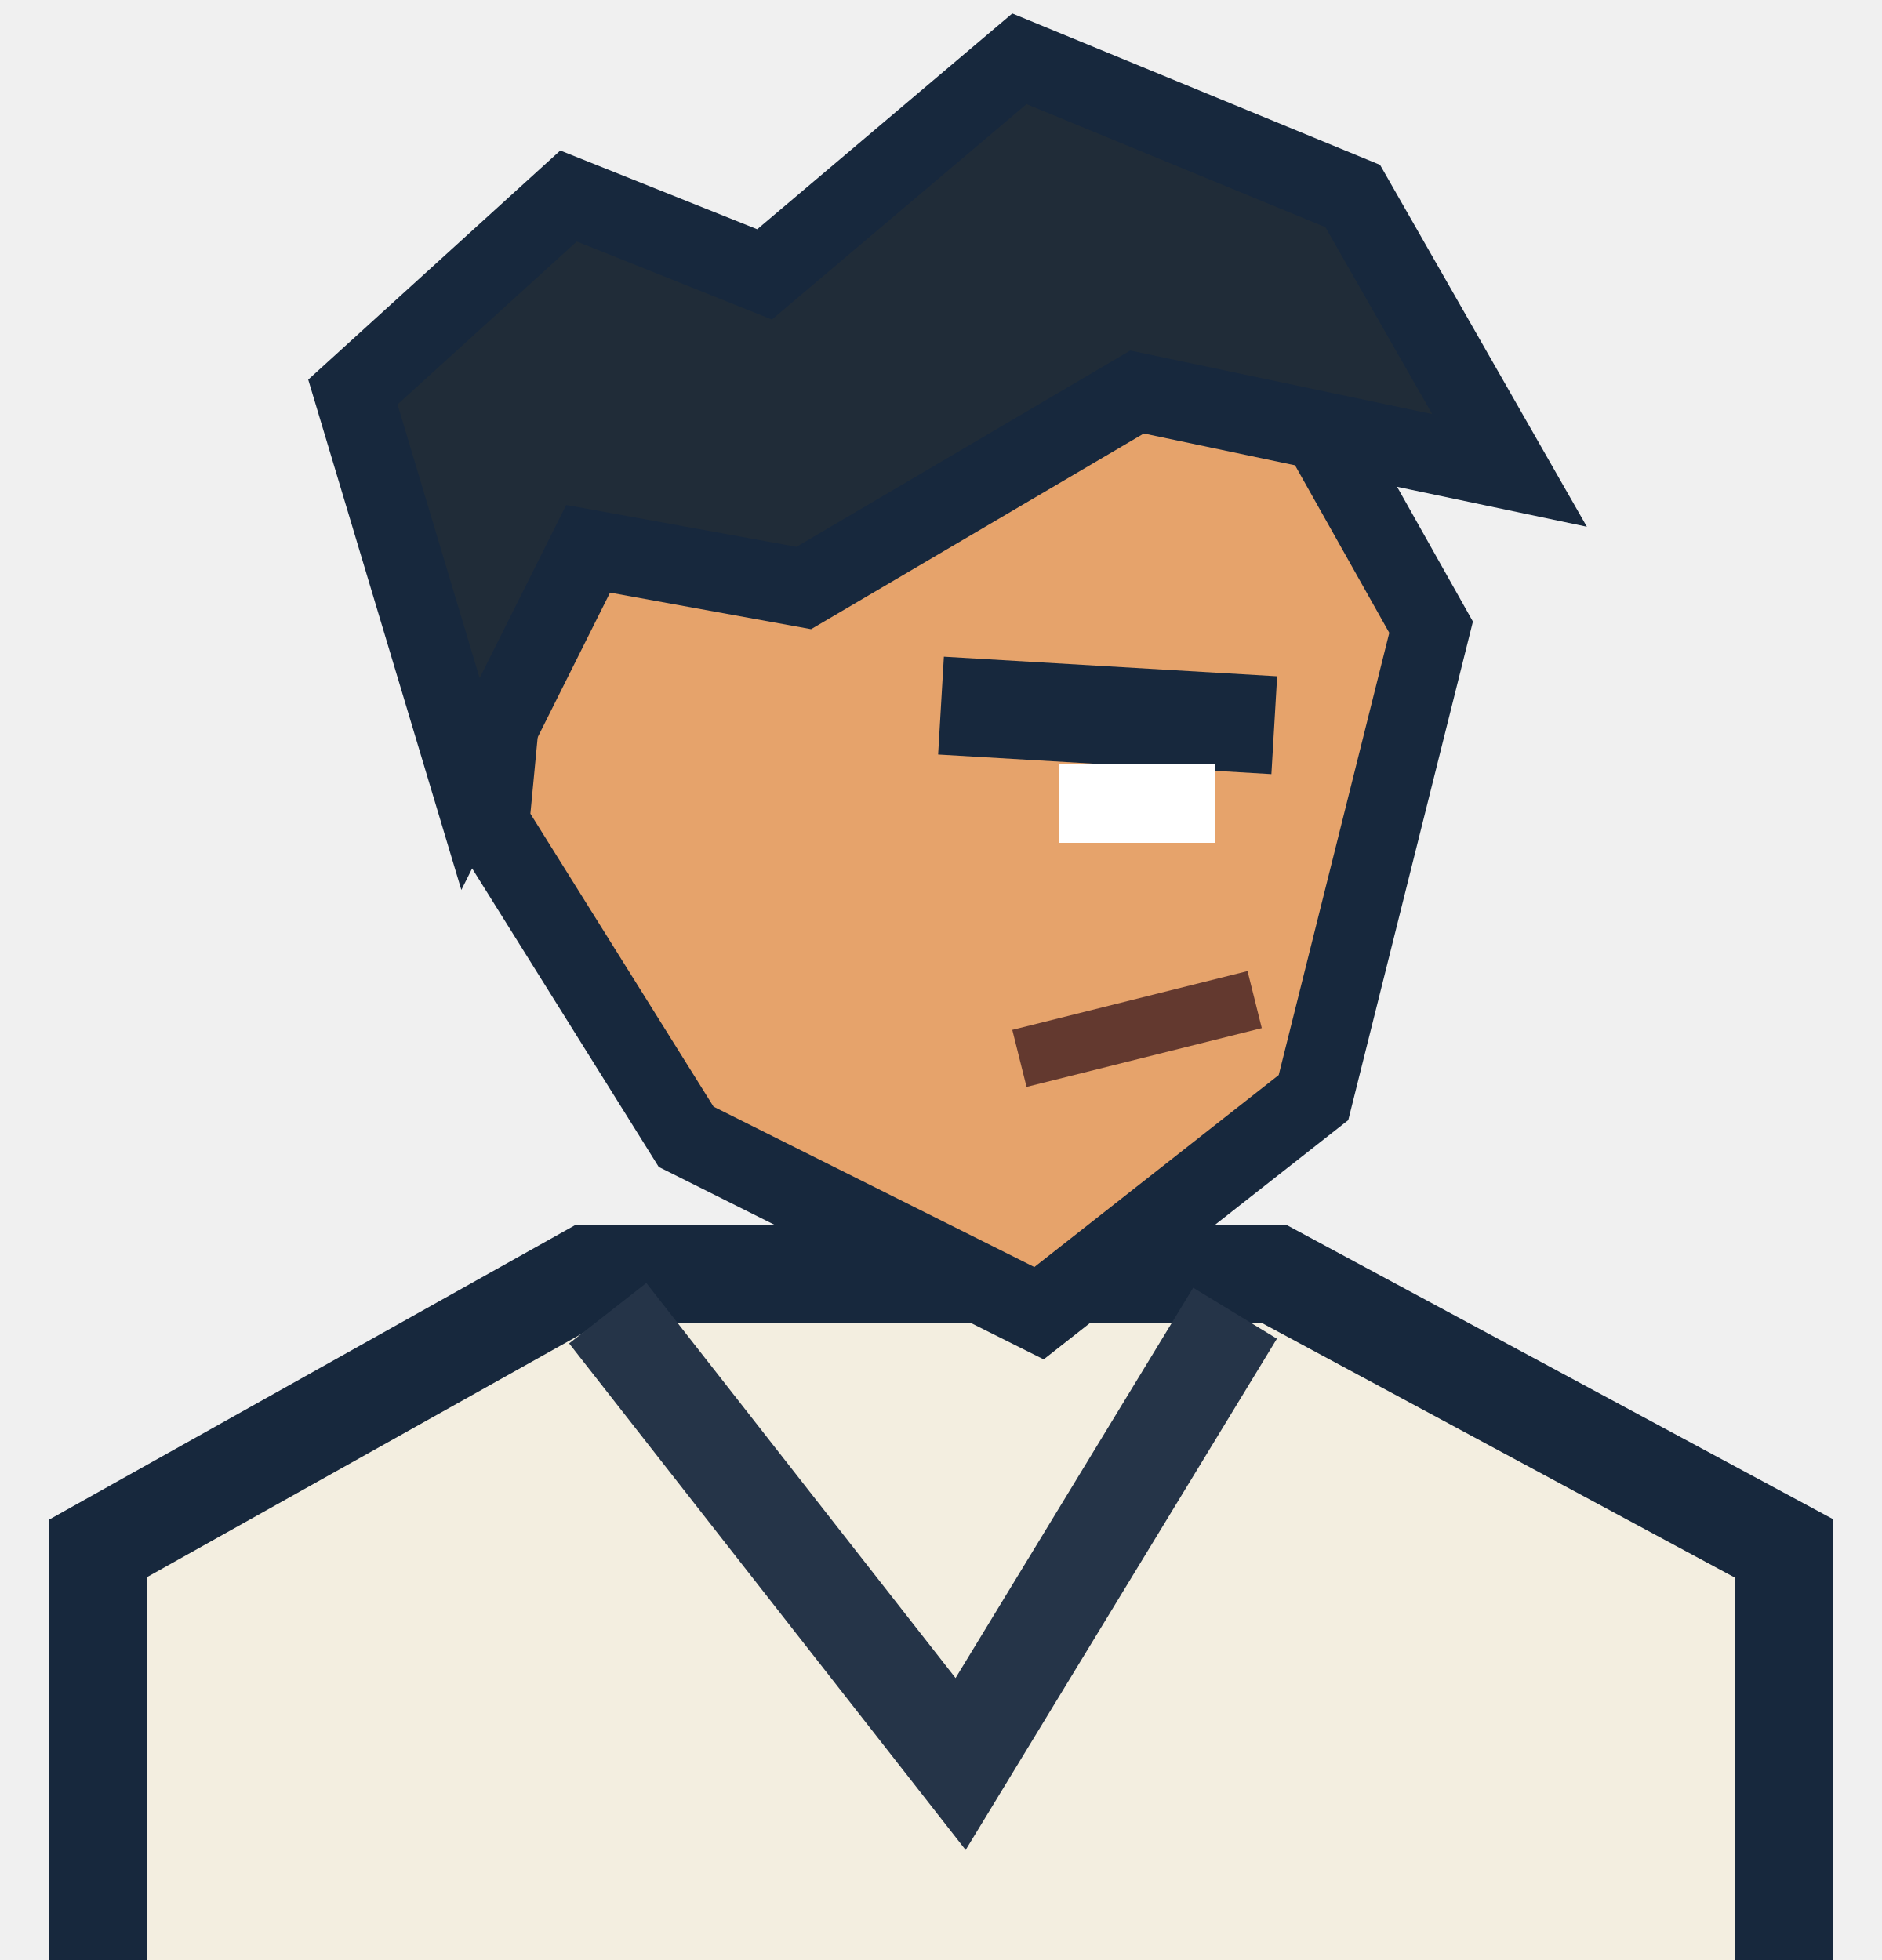
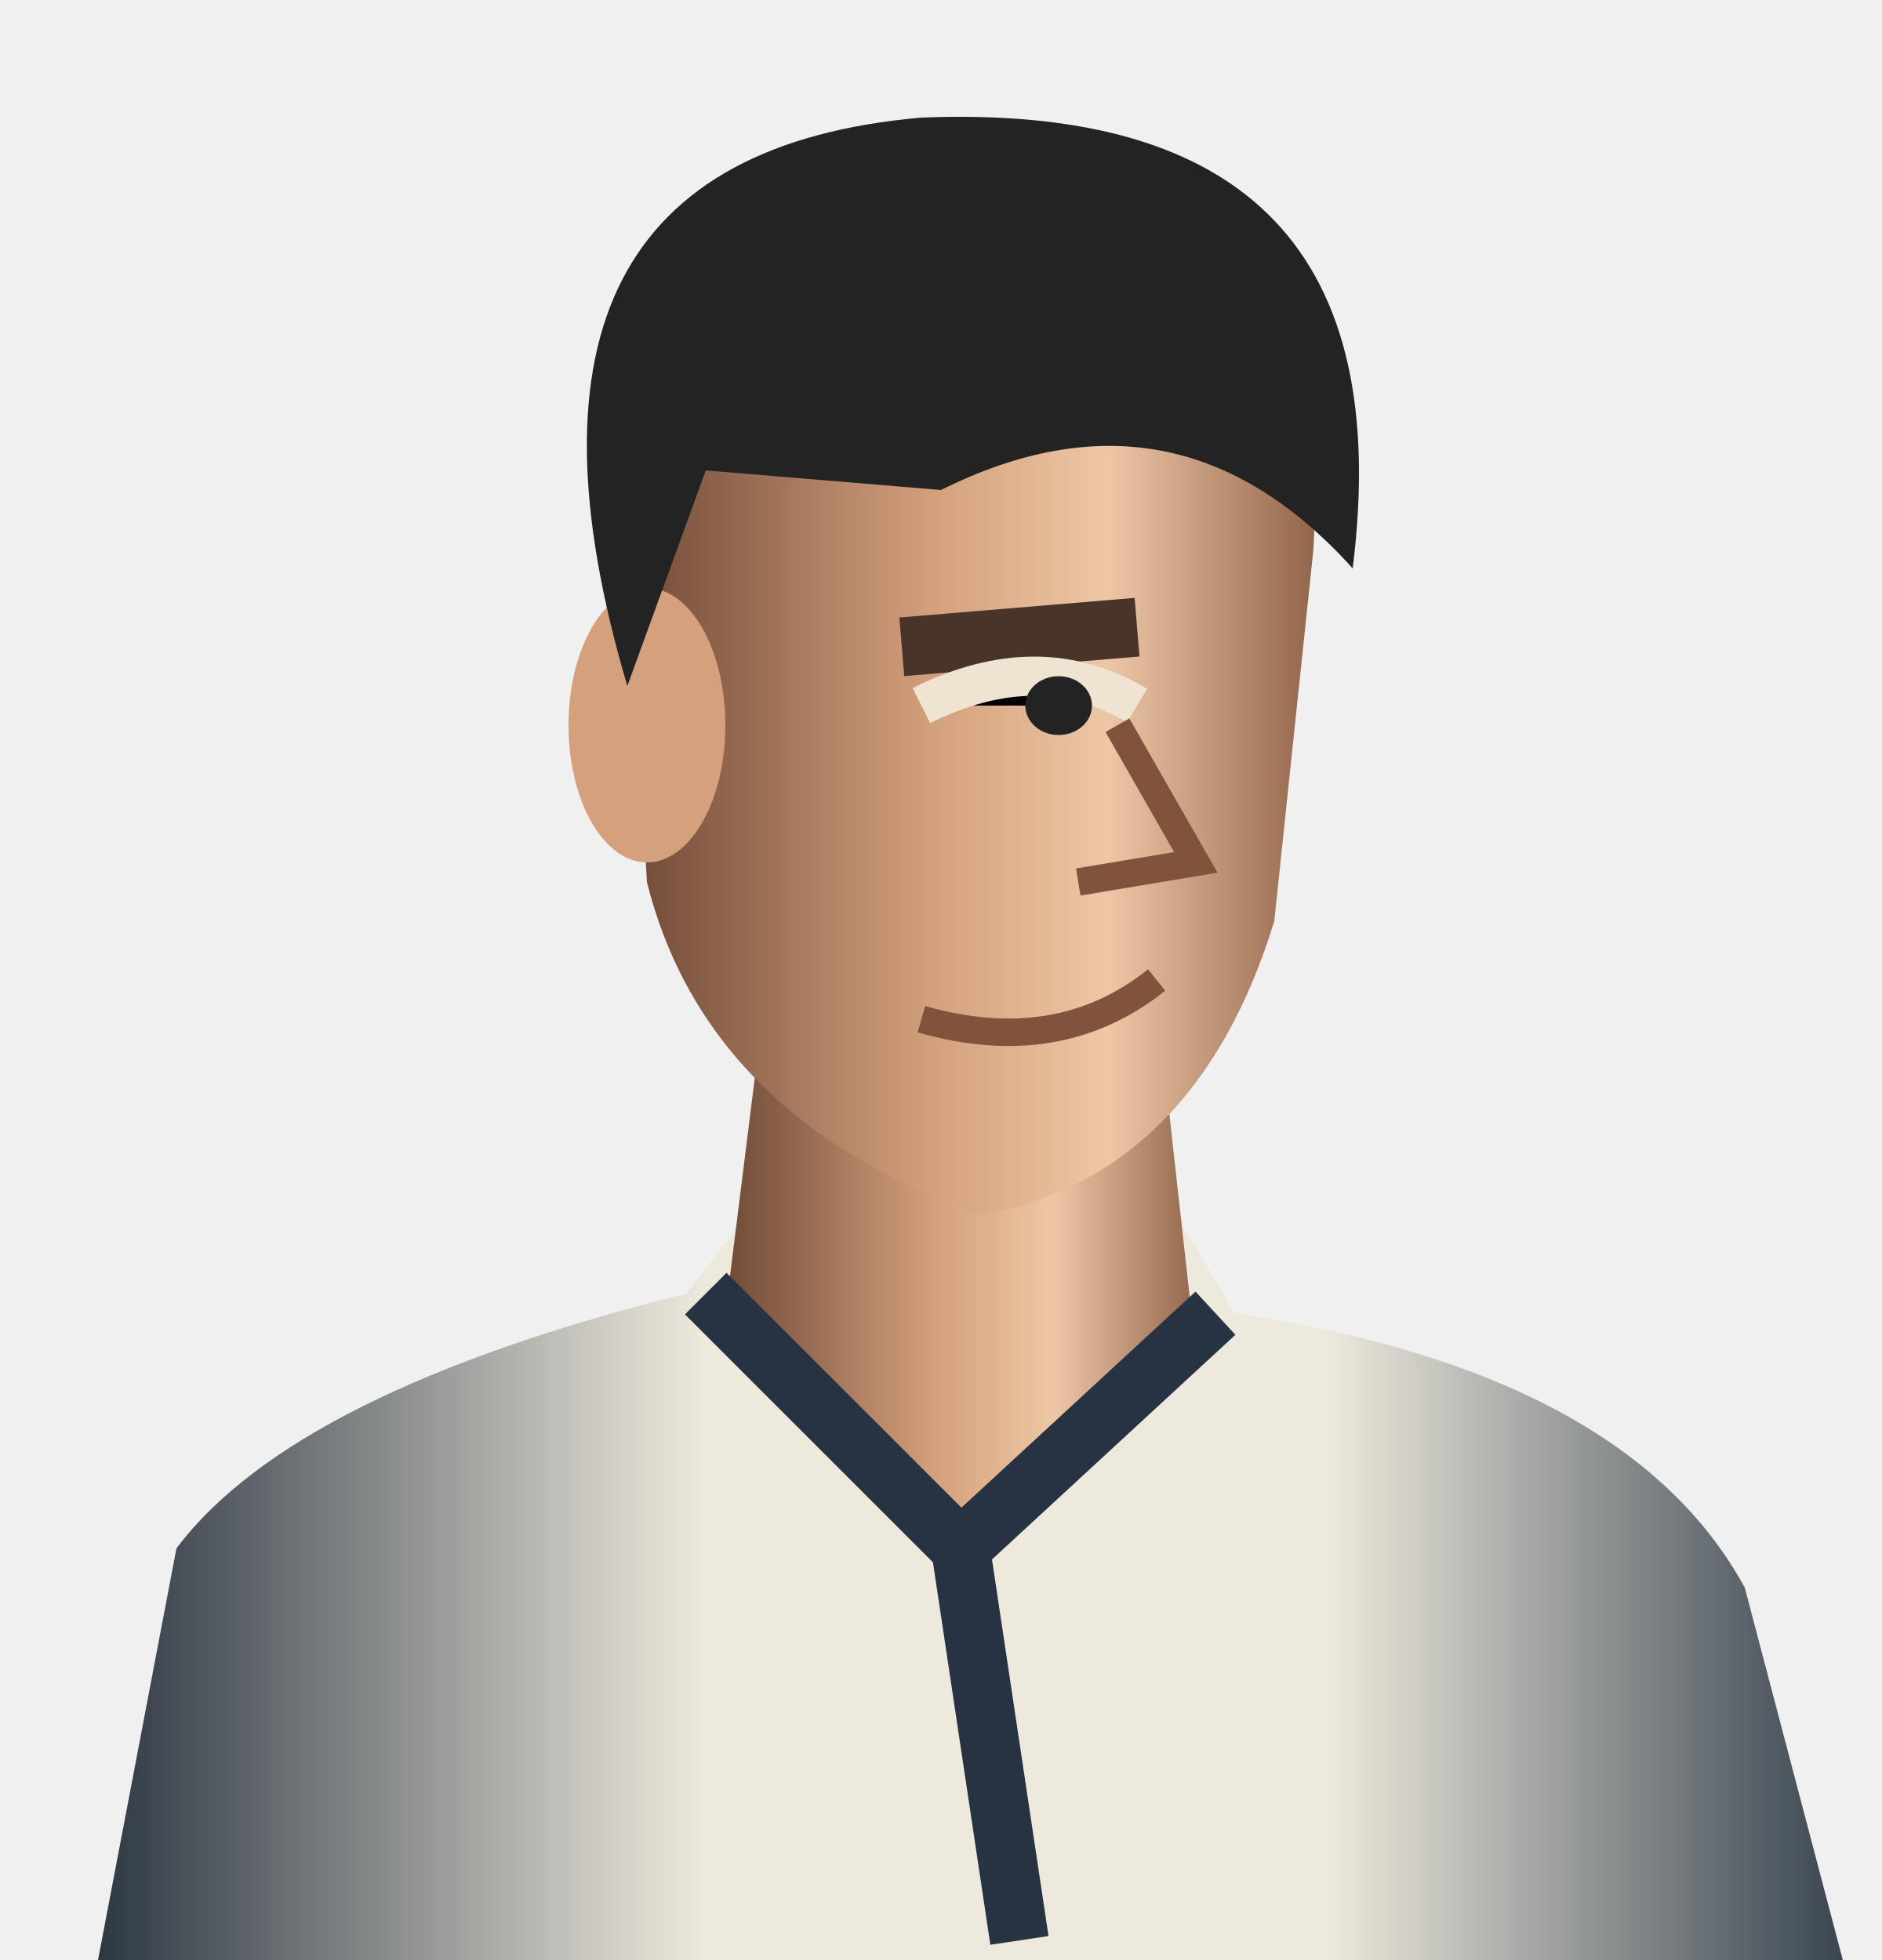
<svg xmlns="http://www.w3.org/2000/svg" viewBox="0 0 96 100">
-   <path d="M5 100V79L30 65H65L91 79V100" fill="#f3eee0" stroke="#17283d" stroke-width="5" />
-   <path d="M31 67L49 90L63 67" fill="none" stroke="#253448" stroke-width="5" />
-   <path d="M27 21L64 16L73 32L67 56L53 67L35 58L25 42Z" fill="#e6a36b" stroke="#17283d" stroke-width="4" />
-   <path d="M24 40L18 20L29 10L39 14L52 3L69 10L77 24L58 20L41 30L30 28Z" fill="#202c38" stroke="#17283d" stroke-width="4" />
-   <path d="M48 36L65 37" stroke="#17283d" stroke-width="5" />
-   <path d="M54 39H62V43H54Z" fill="white" />
-   <path d="M52 54L64 51" stroke="#63392f" stroke-width="3" />
+   <defs>
+     <linearGradient id="skin">
+       <stop stop-color="#704a38" />
+       <stop offset=".45" stop-color="#d5a17d" />
+       <stop offset=".7" stop-color="#edc7a5" />
+       <stop offset="1" stop-color="#94664c" />
+     </linearGradient>
+     <linearGradient id="cloth">
+       <stop stop-color="#293440" />
+       <stop offset=".35" stop-color="#eee9dd" />
+       <stop offset=".7" stop-color="#eee9dd" />
+       <stop offset="1" stop-color="#35414d" />
+     </linearGradient>
+   </defs>
+   <path d="M5 100L9 79Q15 71 35 66L42 57H57L63 67Q83 70 89 81L94 100Z" fill="url(#cloth)" />
+   <path d="M39 51H59L61 69L49 78L37 67Z" fill="url(#skin)" />
+   <path d="M32 27Q32 10 49 10Q68 10 67 28L65 47Q61 60 50 62Q36 57 33 45Z" fill="url(#skin)" />
+   <ellipse cx="33" cy="37" rx="4" ry="7" fill="#d5a17d" />
+   <path d="M32 35Q24 8 47 6Q72 5 69 29Q60 19 48 25L36 24Z" fill="#242323" />
+   <path d="M46 33L58 32" stroke="#49342a" stroke-width="3" />
+   <path d="M47 36Q53 33 58 36" stroke="#efe3d1" stroke-width="2" />
+   <ellipse cx="54" cy="36" rx="1.7" ry="1.5" fill="#242323" />
+   <path d="M57 37L61 44L55 45M47 52Q54 54 59 50" fill="none" stroke="#81533d" stroke-width="1.4" />
+   <path d="M36 66L49 79L62 67M49 79L52 99" fill="none" stroke="#273342" stroke-width="3" />
</svg>
